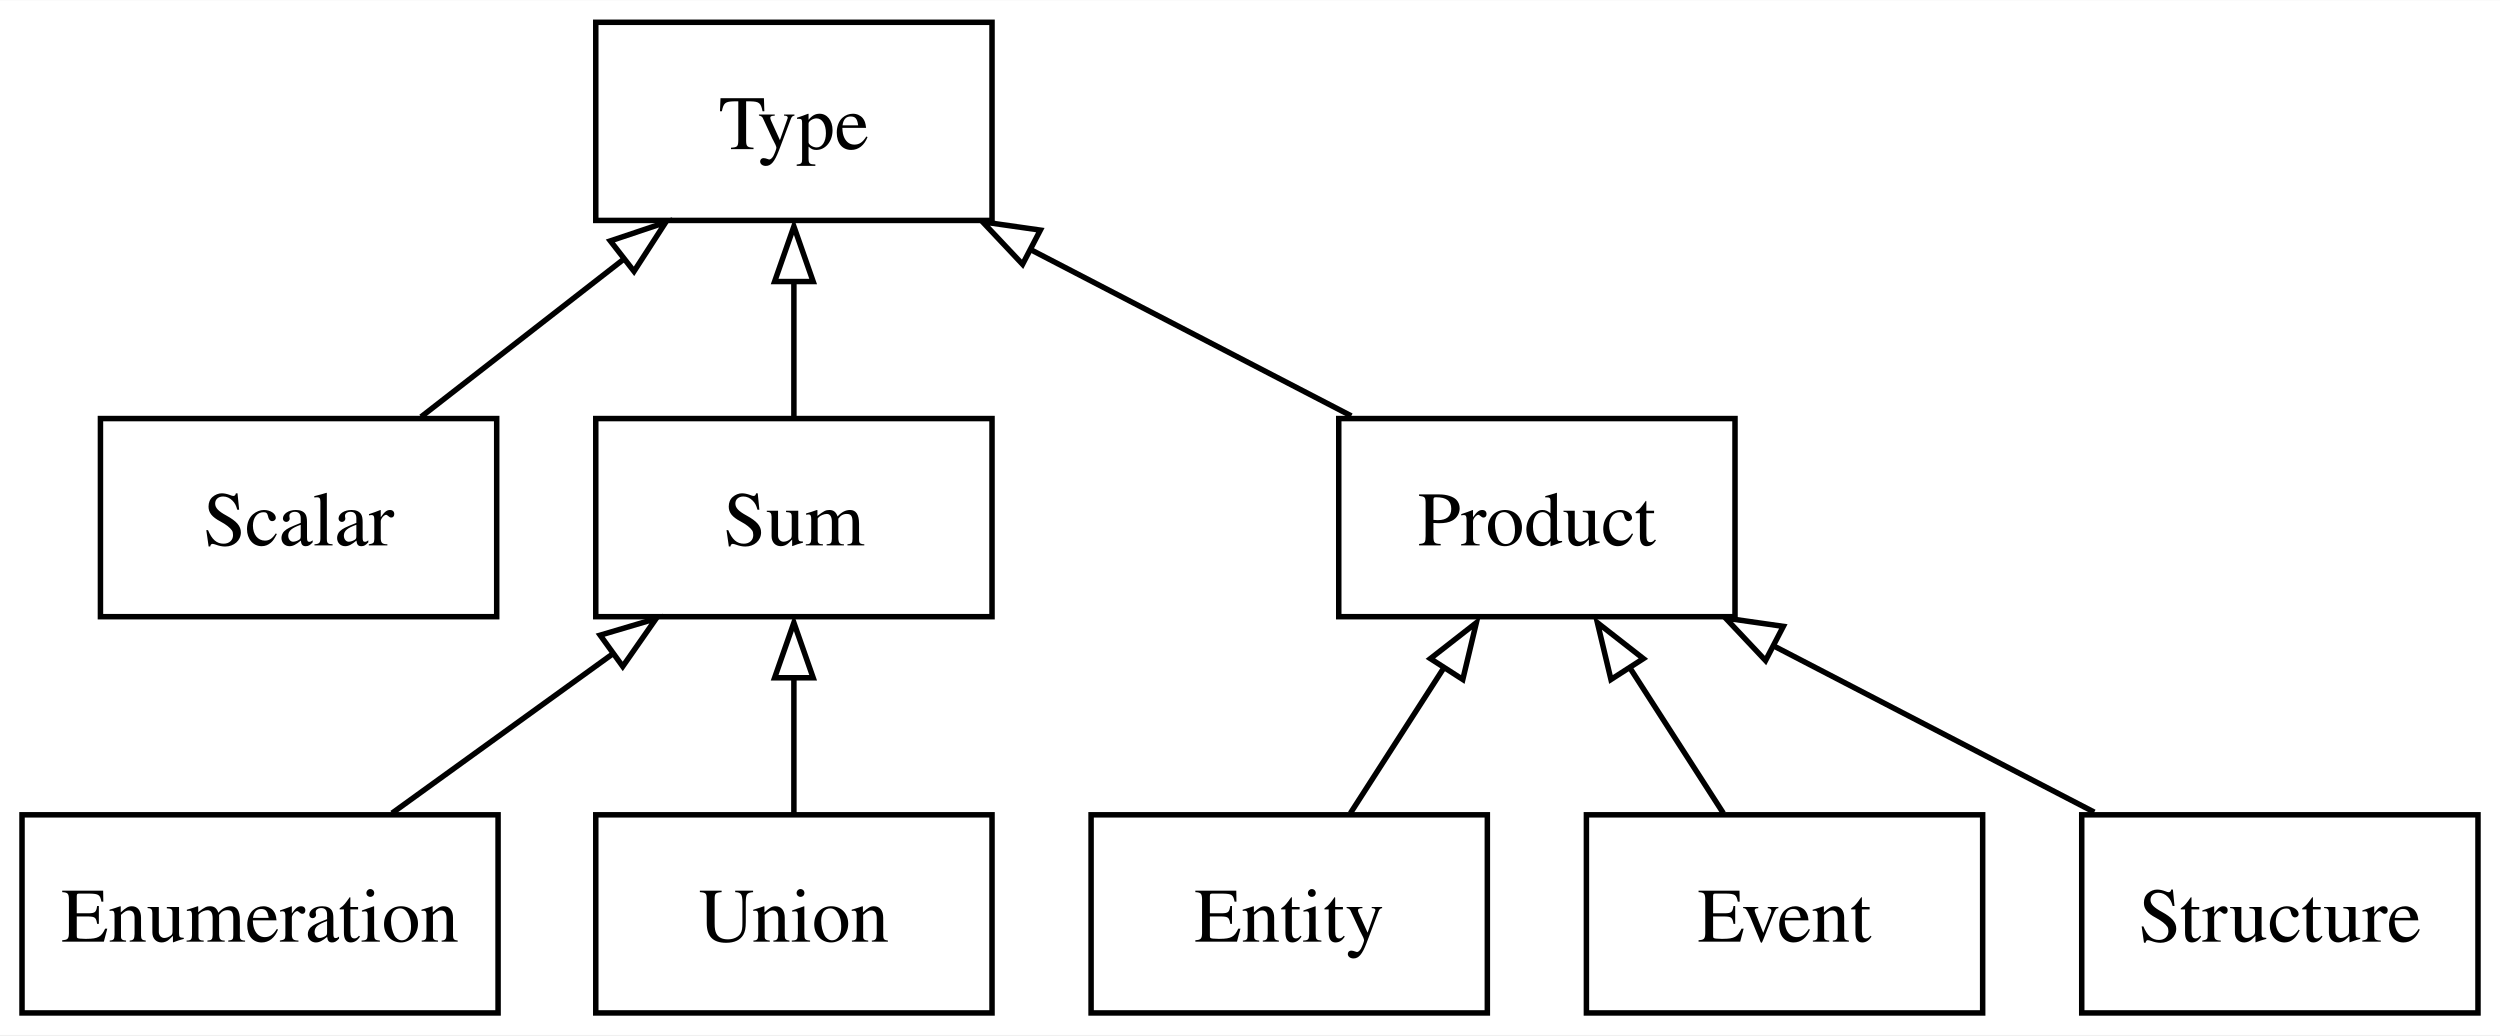
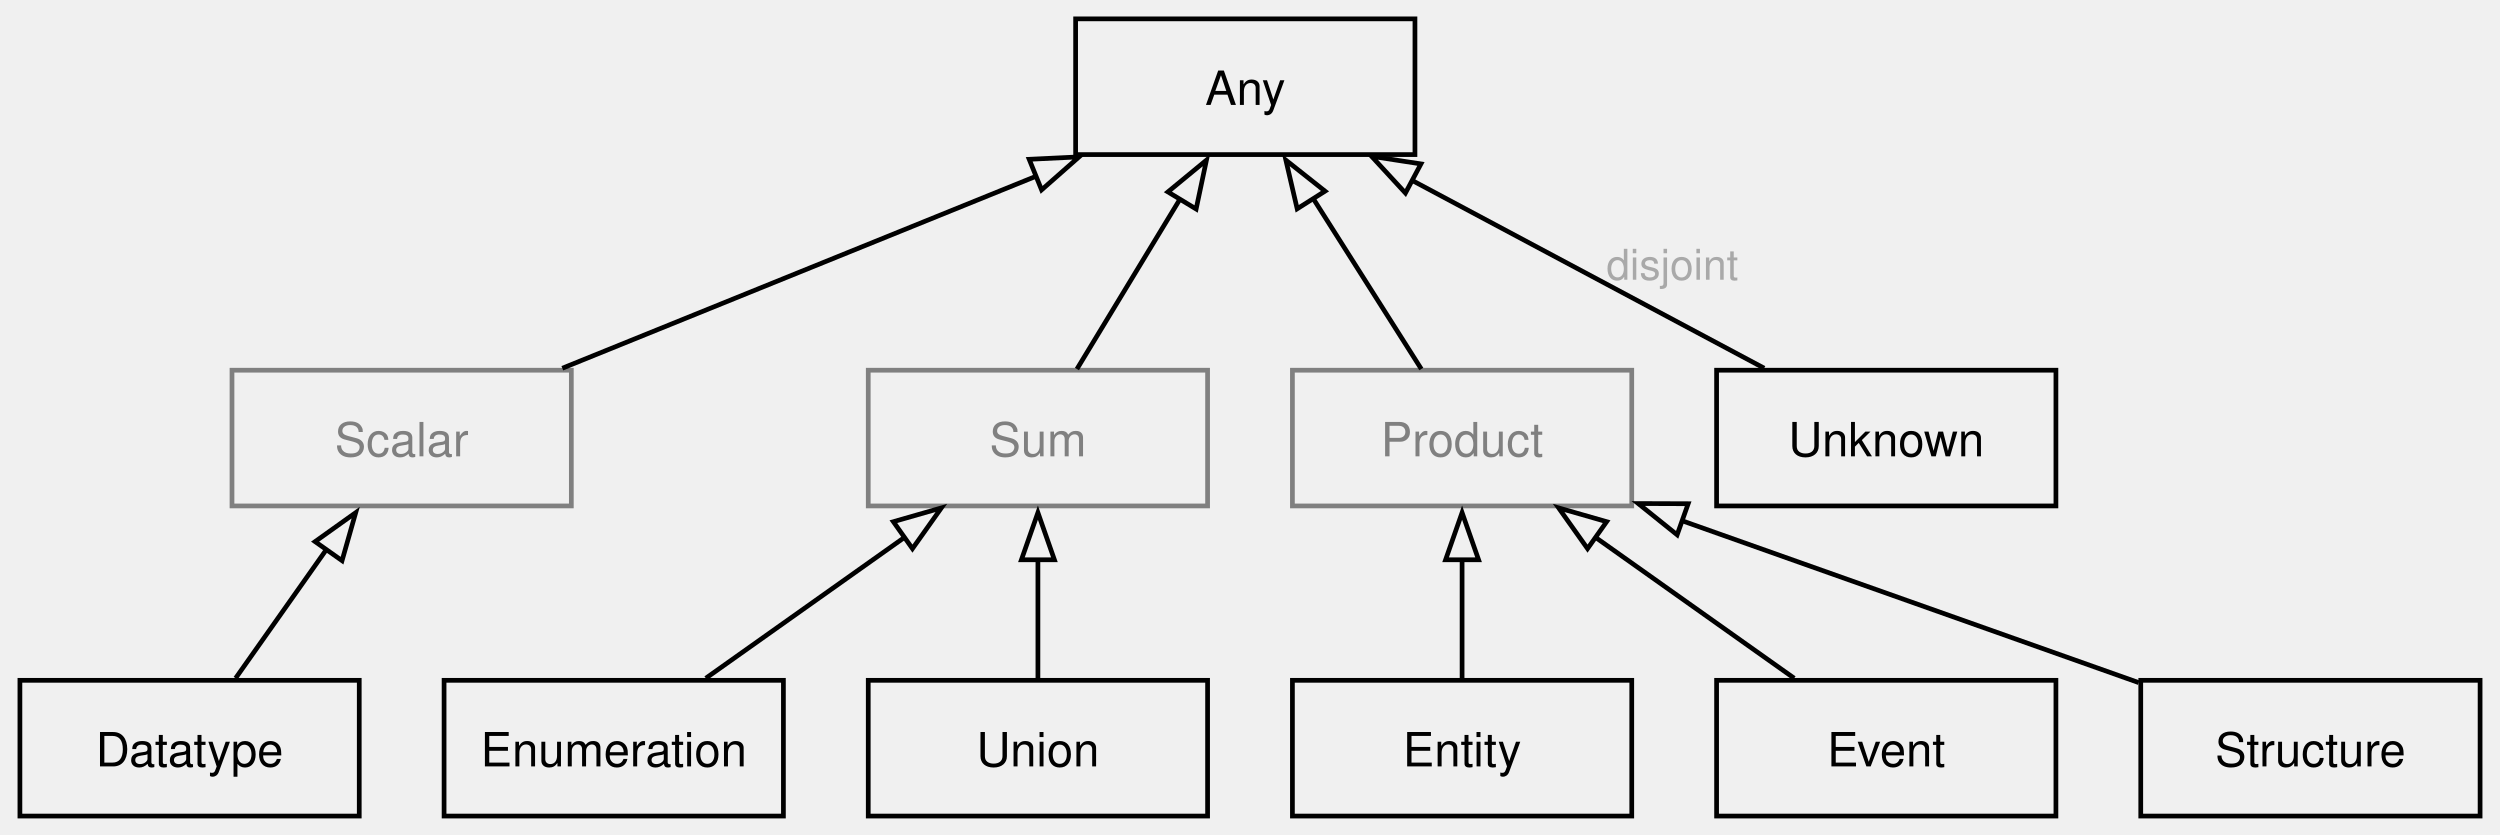
- <svg xmlns="http://www.w3.org/2000/svg" width="454pt" height="188pt" viewBox="0.00 0.00 454.25 188.00">
-   <g id="graph0" class="graph" transform="scale(1 1) rotate(0) translate(4 184)">
-     <polygon fill="white" stroke="none" points="-4,4 -4,-184 450.25,-184 450.25,4 -4,4" />
+ <svg xmlns="http://www.w3.org/2000/svg" width="530pt" height="177pt" viewBox="0.00 0.00 530.00 177.15">
+   <g id="graph0" class="graph" transform="scale(1 1) rotate(0) translate(4 173.15)">
    <g id="node1" class="node">
-       <polygon fill="none" stroke="black" points="176.25,-180 104.25,-180 104.25,-144 176.25,-144 176.25,-180" />
-       <text text-anchor="middle" x="140.25" y="-156.95" font-family="Times,serif" font-size="14.00">Type</text>
+       <polygon fill="none" stroke="black" points="296,-169.15 224,-169.15 224,-140.35 296,-140.35 296,-169.15" />
+       <text text-anchor="middle" x="260" y="-150.88" font-family="Helvetica,Arial,sans-serif" font-size="10.00">Any</text>
    </g>
    <g id="node2" class="node">
-       <polygon fill="none" stroke="black" points="86.25,-108 14.25,-108 14.25,-72 86.25,-72 86.25,-108" />
-       <text text-anchor="middle" x="50.25" y="-84.95" font-family="Times,serif" font-size="14.00">Scalar</text>
+       <polygon fill="none" stroke="grey" points="117,-94.6 45,-94.6 45,-65.8 117,-65.8 117,-94.6" />
+       <text text-anchor="middle" x="81" y="-76.33" font-family="Helvetica,Arial,sans-serif" font-size="10.00" fill="grey">Scalar</text>
    </g>
    <g id="edge1" class="edge">
-       <path fill="none" stroke="black" d="M72.5,-108.3C83.64,-116.97 97.31,-127.6 109.44,-137.04" />
-       <polygon fill="none" stroke="black" points="106.9,-140.28 116.95,-143.65 111.2,-134.75 106.9,-140.28" />
+       <path fill="none" stroke="black" d="M115.09,-95.02C143.61,-106.58 184.52,-123.16 215.6,-135.75" />
+       <polygon fill="none" stroke="black" points="214.15,-139.35 224.73,-139.86 216.78,-132.86 214.15,-139.35" />
    </g>
    <g id="node3" class="node">
-       <polygon fill="none" stroke="black" points="176.25,-108 104.25,-108 104.25,-72 176.25,-72 176.25,-108" />
-       <text text-anchor="middle" x="140.25" y="-84.95" font-family="Times,serif" font-size="14.00">Sum</text>
+       <polygon fill="none" stroke="black" points="72,-28.8 0,-28.8 0,0 72,0 72,-28.8" />
+       <text text-anchor="middle" x="36" y="-10.53" font-family="Helvetica,Arial,sans-serif" font-size="10.00">Datatype</text>
    </g>
    <g id="edge2" class="edge">
-       <path fill="none" stroke="black" d="M140.25,-108.3C140.25,-115.76 140.25,-124.68 140.25,-133.03" />
-       <polygon fill="none" stroke="black" points="136.75,-132.9 140.25,-142.9 143.75,-132.9 136.75,-132.9" />
+       <path fill="none" stroke="black" d="M45.76,-29.24C51.37,-37.19 58.54,-47.36 64.95,-56.44" />
+       <polygon fill="none" stroke="black" points="62.63,-58.23 71.25,-64.38 68.35,-54.19 62.63,-58.23" />
    </g>
    <g id="node4" class="node">
-       <polygon fill="none" stroke="black" points="86.5,-36 0,-36 0,0 86.5,0 86.5,-36" />
-       <text text-anchor="middle" x="43.25" y="-12.95" font-family="Times,serif" font-size="14.00">Enumeration</text>
+       <polygon fill="none" stroke="grey" points="252,-94.6 180,-94.6 180,-65.8 252,-65.8 252,-94.6" />
+       <text text-anchor="middle" x="216" y="-76.33" font-family="Helvetica,Arial,sans-serif" font-size="10.00" fill="grey">Sum</text>
    </g>
    <g id="edge3" class="edge">
-       <path fill="none" stroke="black" d="M67.23,-36.3C79.35,-45.05 94.25,-55.81 107.42,-65.31" />
-       <polygon fill="none" stroke="black" points="105.05,-68.64 115.21,-71.65 109.15,-62.96 105.05,-68.64" />
+       <path fill="none" stroke="black" d="M224.28,-94.85C230.42,-104.98 238.95,-119.04 246.13,-130.88" />
+       <polygon fill="none" stroke="black" points="243.58,-132.43 251.76,-139.17 249.57,-128.8 243.58,-132.43" />
    </g>
    <g id="node5" class="node">
-       <polygon fill="none" stroke="black" points="176.25,-36 104.25,-36 104.25,0 176.25,0 176.25,-36" />
-       <text text-anchor="middle" x="140.25" y="-12.95" font-family="Times,serif" font-size="14.00">Union</text>
+       <polygon fill="none" stroke="black" points="162,-28.8 90,-28.8 90,0 162,0 162,-28.8" />
+       <text text-anchor="middle" x="126" y="-10.53" font-family="Helvetica,Arial,sans-serif" font-size="10.00">Enumeration</text>
    </g>
    <g id="edge4" class="edge">
-       <path fill="none" stroke="black" d="M140.25,-36.3C140.25,-43.76 140.25,-52.68 140.25,-61.03" />
-       <polygon fill="none" stroke="black" points="136.75,-60.9 140.25,-70.9 143.75,-60.9 136.75,-60.9" />
+       <path fill="none" stroke="black" d="M145.53,-29.24C157.91,-38.02 174.13,-49.52 187.89,-59.27" />
+       <polygon fill="none" stroke="black" points="185.33,-62.46 195.51,-65.38 189.38,-56.74 185.33,-62.46" />
    </g>
    <g id="node6" class="node">
-       <polygon fill="none" stroke="black" points="311.25,-108 239.25,-108 239.25,-72 311.25,-72 311.25,-108" />
-       <text text-anchor="middle" x="275.25" y="-84.95" font-family="Times,serif" font-size="14.00">Product</text>
+       <polygon fill="none" stroke="black" points="252,-28.8 180,-28.8 180,0 252,0 252,-28.8" />
+       <text text-anchor="middle" x="216" y="-10.53" font-family="Helvetica,Arial,sans-serif" font-size="10.00">Union</text>
    </g>
    <g id="edge5" class="edge">
-       <path fill="none" stroke="black" d="M241.53,-108.48C223.84,-117.66 201.98,-128.99 183.1,-138.78" />
-       <polygon fill="none" stroke="black" points="181.8,-136.03 174.54,-143.74 185.03,-142.24 181.8,-136.03" />
+       <path fill="none" stroke="black" d="M216,-29.24C216,-36.6 216,-45.87 216,-54.42" />
+       <polygon fill="none" stroke="black" points="212.5,-54.38 216,-64.38 219.5,-54.38 212.5,-54.38" />
    </g>
    <g id="node7" class="node">
-       <polygon fill="none" stroke="black" points="266.25,-36 194.25,-36 194.25,0 266.25,0 266.25,-36" />
-       <text text-anchor="middle" x="230.25" y="-12.95" font-family="Times,serif" font-size="14.00">Entity</text>
+       <polygon fill="none" stroke="grey" points="342,-94.6 270,-94.6 270,-65.8 342,-65.8 342,-94.6" />
+       <text text-anchor="middle" x="306" y="-76.33" font-family="Helvetica,Arial,sans-serif" font-size="10.00" fill="grey">Product</text>
    </g>
    <g id="edge6" class="edge">
-       <path fill="none" stroke="black" d="M241.37,-36.3C246.5,-44.27 252.69,-53.9 258.37,-62.74" />
-       <polygon fill="none" stroke="black" points="255.9,-64.38 264.25,-70.9 261.79,-60.59 255.9,-64.38" />
+       <path fill="none" stroke="black" d="M297.35,-94.85C290.92,-104.98 282.01,-119.04 274.5,-130.88" />
+       <polygon fill="none" stroke="black" points="271.01,-128.85 268.61,-139.17 276.92,-132.59 271.01,-128.85" />
    </g>
    <g id="node8" class="node">
-       <polygon fill="none" stroke="black" points="356.25,-36 284.25,-36 284.25,0 356.25,0 356.25,-36" />
-       <text text-anchor="middle" x="320.25" y="-12.95" font-family="Times,serif" font-size="14.00">Event</text>
+       <polygon fill="none" stroke="black" points="342,-28.8 270,-28.8 270,0 342,0 342,-28.8" />
+       <text text-anchor="middle" x="306" y="-10.53" font-family="Helvetica,Arial,sans-serif" font-size="10.00">Entity</text>
    </g>
    <g id="edge7" class="edge">
-       <path fill="none" stroke="black" d="M309.13,-36.3C304,-44.27 297.81,-53.9 292.13,-62.74" />
-       <polygon fill="none" stroke="black" points="288.71,-60.59 286.25,-70.9 294.6,-64.38 288.71,-60.59" />
+       <path fill="none" stroke="black" d="M306,-29.24C306,-36.6 306,-45.87 306,-54.42" />
+       <polygon fill="none" stroke="black" points="302.5,-54.38 306,-64.38 309.5,-54.38 302.5,-54.38" />
    </g>
    <g id="node9" class="node">
-       <polygon fill="none" stroke="black" points="446.25,-36 374.25,-36 374.25,0 446.25,0 446.25,-36" />
-       <text text-anchor="middle" x="410.25" y="-12.95" font-family="Times,serif" font-size="14.00">Structure</text>
+       <polygon fill="none" stroke="black" points="432,-28.8 360,-28.8 360,0 432,0 432,-28.8" />
+       <text text-anchor="middle" x="396" y="-10.53" font-family="Helvetica,Arial,sans-serif" font-size="10.00">Event</text>
    </g>
    <g id="edge8" class="edge">
-       <path fill="none" stroke="black" d="M376.53,-36.48C358.84,-45.66 336.98,-56.99 318.1,-66.78" />
-       <polygon fill="none" stroke="black" points="316.8,-64.03 309.54,-71.74 320.03,-70.24 316.8,-64.03" />
+       <path fill="none" stroke="black" d="M376.47,-29.24C364.09,-38.02 347.87,-49.52 334.11,-59.27" />
+       <polygon fill="none" stroke="black" points="332.62,-56.74 326.49,-65.38 336.67,-62.46 332.62,-56.74" />
+     </g>
+     <g id="node10" class="node">
+       <polygon fill="none" stroke="black" points="522,-28.8 450,-28.8 450,0 522,0 522,-28.8" />
+       <text text-anchor="middle" x="486" y="-10.53" font-family="Helvetica,Arial,sans-serif" font-size="10.00">Structure</text>
+     </g>
+     <g id="edge9" class="edge">
+       <path fill="none" stroke="black" d="M449.57,-28.31C421.64,-38.21 382.88,-51.95 352.67,-62.66" />
+       <polygon fill="none" stroke="black" points="351.63,-59.67 343.37,-66.31 353.97,-66.27 351.63,-59.67" />
+     </g>
+     <g id="node11" class="node">
+       <polygon fill="none" stroke="black" points="432,-94.6 360,-94.6 360,-65.8 432,-65.8 432,-94.6" />
+       <text text-anchor="middle" x="396" y="-76.33" font-family="Helvetica,Arial,sans-serif" font-size="10.00">Unknown</text>
+     </g>
+     <g id="edge10" class="edge">
+       <path fill="none" stroke="black" d="M370.1,-95.02C348.92,-106.31 318.77,-122.4 295.37,-134.88" />
+       <polygon fill="none" stroke="black" points="293.98,-132.19 286.8,-139.98 297.27,-138.37 293.98,-132.19" />
+       <text text-anchor="middle" x="350.62" y="-113.8" font-family="Helvetica,Arial,sans-serif" font-size="9.00" fill="darkgrey">disjoint</text>
    </g>
  </g>
</svg>
